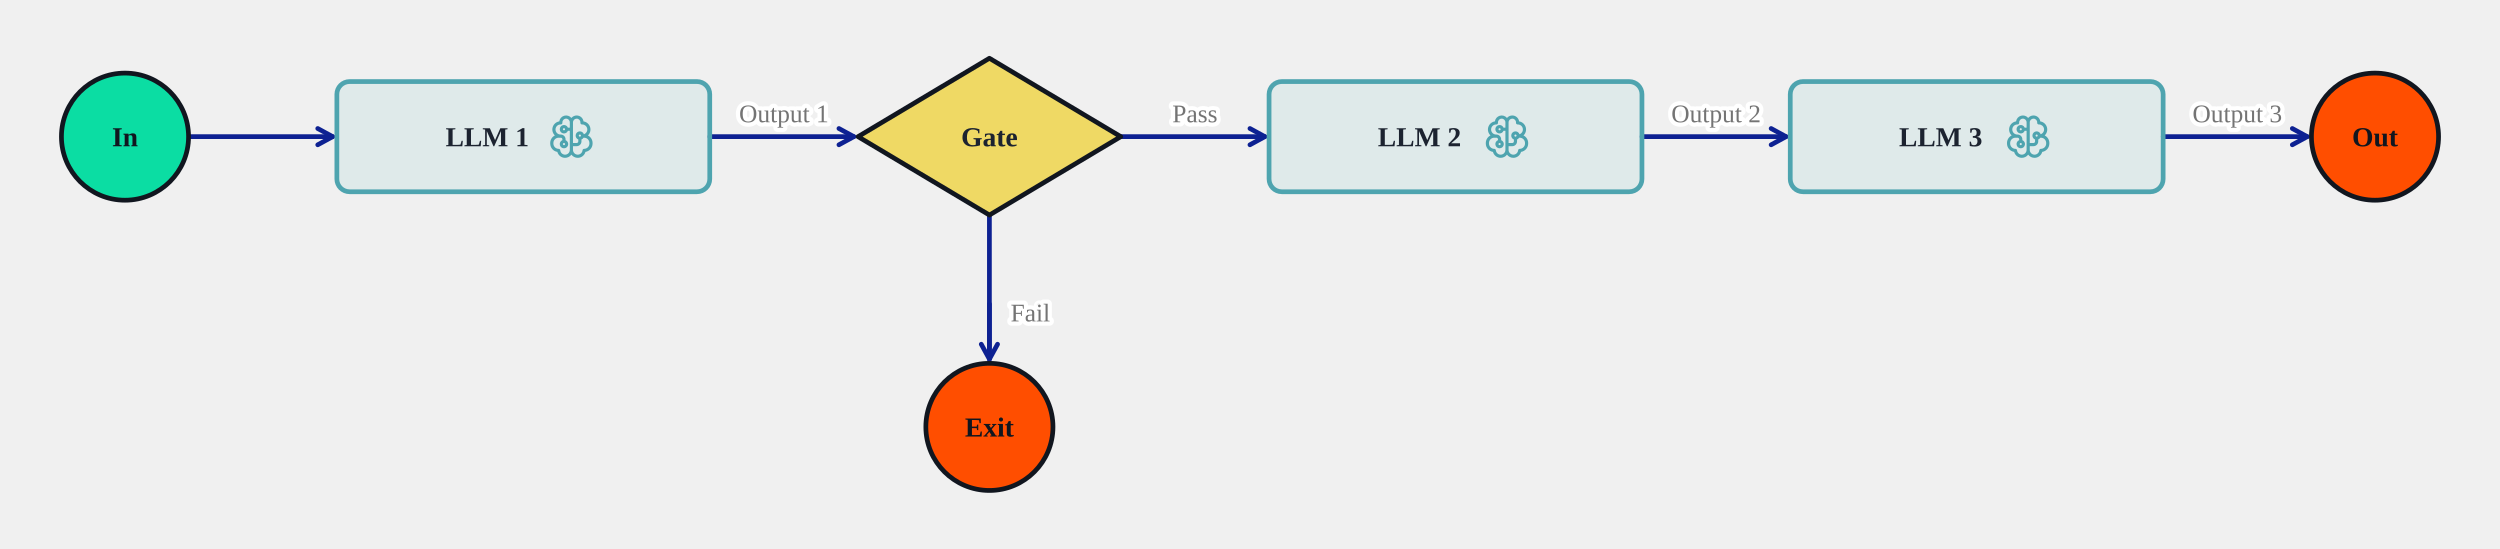
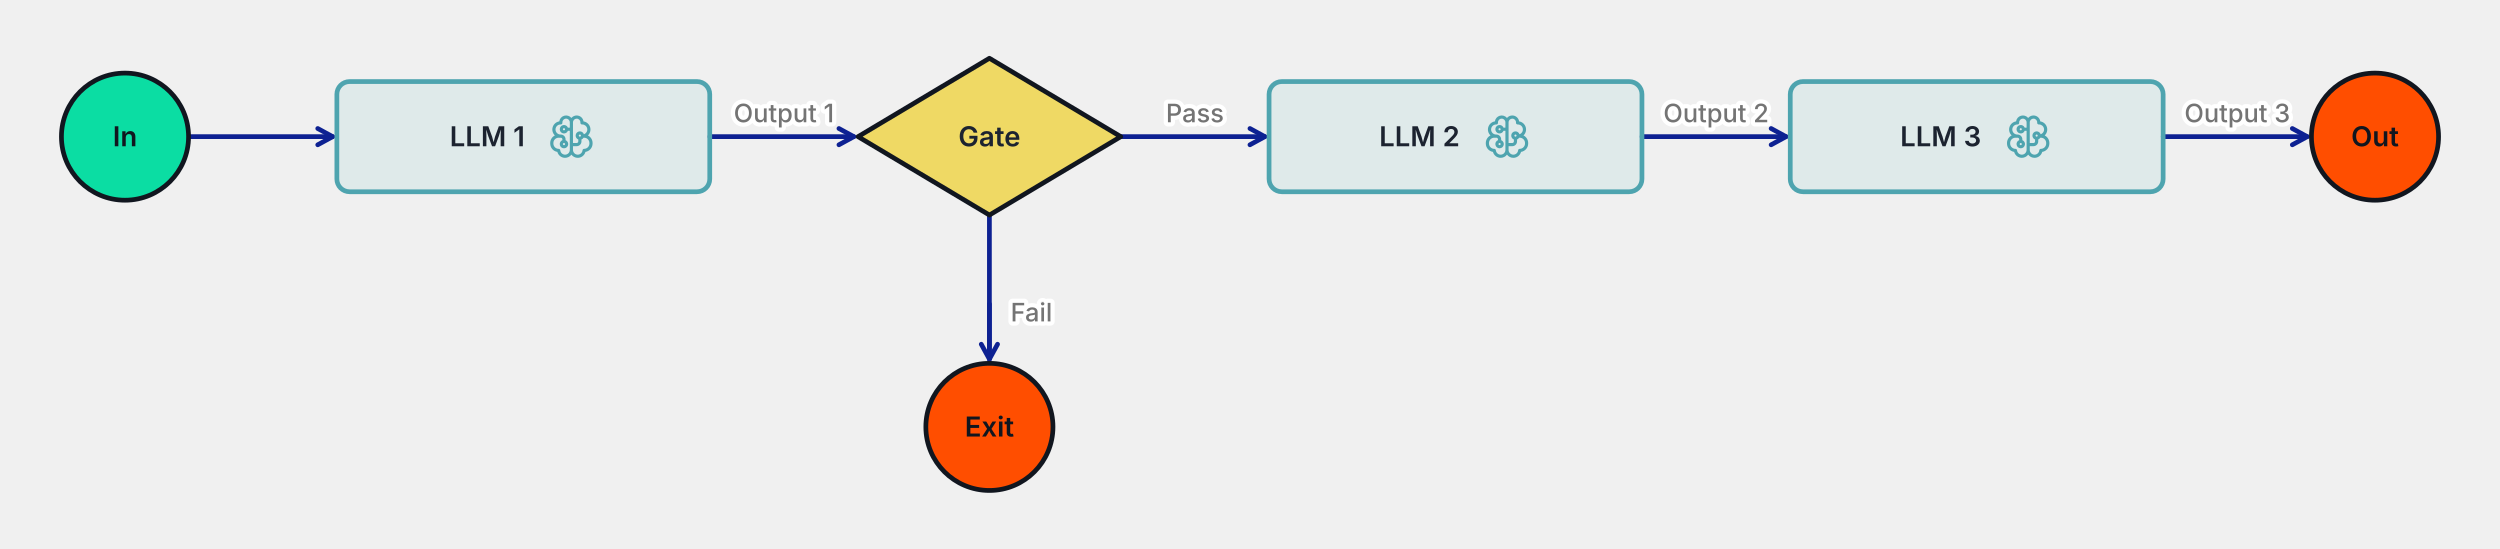
- <svg xmlns="http://www.w3.org/2000/svg" viewBox="0 -1.5 1180 259" role="img" aria-labelledby="agents-prompt-chaining-title agents-prompt-chaining-desc">
+ <svg xmlns="http://www.w3.org/2000/svg" font-family="Inter, &quot;Segoe UI&quot;, Roboto, Helvetica, Arial, sans-serif" viewBox="0 -1.5 1180 259" role="img" aria-labelledby="agents-prompt-chaining-title agents-prompt-chaining-desc">
  <g class="d-arrow">
    <line x1="89" y1="63" x2="157" y2="63" stroke="#0D2192" stroke-width="2.23" stroke-linecap="round" stroke-linejoin="round" fill="none" />
    <polyline points="149.98,66.84 157,63 149.98,59.16" stroke="#0D2192" stroke-width="2.23" stroke-linecap="round" stroke-linejoin="round" fill="none" />
  </g>
  <g class="d-arrow">
    <line x1="335" y1="63" x2="403" y2="63" stroke="#0D2192" stroke-width="2.23" stroke-linecap="round" stroke-linejoin="round" fill="none" />
    <polyline points="395.98,66.84 403,63 395.98,59.16" stroke="#0D2192" stroke-width="2.23" stroke-linecap="round" stroke-linejoin="round" fill="none" />
  </g>
  <g>
    <text x="370" y="56.2" text-anchor="middle" font-size="12" font-weight="500" fill="#ffffff" stroke="#ffffff" stroke-width="4" stroke-linejoin="round" aria-hidden="true">Output 1</text>
    <text x="370" y="56.2" text-anchor="middle" font-size="12" font-weight="500" fill="#747474">Output 1</text>
  </g>
  <g class="d-arrow">
    <line x1="529" y1="63" x2="597" y2="63" stroke="#0D2192" stroke-width="2.23" stroke-linecap="round" stroke-linejoin="round" fill="none" />
    <polyline points="589.98,66.84 597,63 589.98,59.16" stroke="#0D2192" stroke-width="2.23" stroke-linecap="round" stroke-linejoin="round" fill="none" />
  </g>
  <g>
    <text x="564" y="56.2" text-anchor="middle" font-size="12" font-weight="500" fill="#ffffff" stroke="#ffffff" stroke-width="4" stroke-linejoin="round" aria-hidden="true">Pass</text>
    <text x="564" y="56.2" text-anchor="middle" font-size="12" font-weight="500" fill="#747474">Pass</text>
  </g>
  <g class="d-arrow">
    <line x1="775" y1="63" x2="843" y2="63" stroke="#0D2192" stroke-width="2.23" stroke-linecap="round" stroke-linejoin="round" fill="none" />
    <polyline points="835.98,66.84 843,63 835.98,59.16" stroke="#0D2192" stroke-width="2.23" stroke-linecap="round" stroke-linejoin="round" fill="none" />
  </g>
  <g>
    <text x="810" y="56.2" text-anchor="middle" font-size="12" font-weight="500" fill="#ffffff" stroke="#ffffff" stroke-width="4" stroke-linejoin="round" aria-hidden="true">Output 2</text>
    <text x="810" y="56.2" text-anchor="middle" font-size="12" font-weight="500" fill="#747474">Output 2</text>
  </g>
  <g class="d-arrow">
    <line x1="1021" y1="63" x2="1089" y2="63" stroke="#0D2192" stroke-width="2.23" stroke-linecap="round" stroke-linejoin="round" fill="none" />
    <polyline points="1081.98,66.84 1089,63 1081.98,59.16" stroke="#0D2192" stroke-width="2.23" stroke-linecap="round" stroke-linejoin="round" fill="none" />
  </g>
  <g>
    <text x="1056" y="56.2" text-anchor="middle" font-size="12" font-weight="500" fill="#ffffff" stroke="#ffffff" stroke-width="4" stroke-linejoin="round" aria-hidden="true">Output 3</text>
    <text x="1056" y="56.2" text-anchor="middle" font-size="12" font-weight="500" fill="#747474">Output 3</text>
  </g>
  <g class="d-elbow-arrow">
    <path class="d-run" d="M467,100 L467,168" fill="none" stroke="#0D2192" stroke-width="2.23" stroke-linecap="round" />
    <g class="d-arrow">
      <line x1="467" y1="142" x2="467" y2="168" stroke="#0D2192" stroke-width="2.23" stroke-linecap="round" stroke-linejoin="round" fill="none" />
      <polyline points="463.16,160.98 467,168 470.84,160.98" stroke="#0D2192" stroke-width="2.23" stroke-linecap="round" stroke-linejoin="round" fill="none" />
    </g>
  </g>
  <g>
    <text x="477" y="150.2" text-anchor="start" font-size="12" font-weight="500" fill="#ffffff" stroke="#ffffff" stroke-width="4" stroke-linejoin="round" aria-hidden="true">Fail</text>
    <text x="477" y="150.2" text-anchor="start" font-size="12" font-weight="500" fill="#747474">Fail</text>
  </g>
  <g class="d-node">
    <circle cx="59" cy="63" r="30" fill="#0bdda3" stroke="#11161f" stroke-width="2.23" stroke-linejoin="round" stroke-linecap="round" />
    <g class="d-on-fill">
      <text x="59" y="67.55" text-anchor="middle" font-size="13" font-weight="600" fill="#11161f">In</text>
    </g>
  </g>
  <g>
    <g class="d-box">
      <rect x="159" y="37" width="176" height="52" rx="6" fill="#D3E6E6" fill-opacity="0.6" stroke="#4EA4AF" stroke-width="2.23" stroke-linejoin="round" stroke-linecap="round" />
      <text x="230" y="67.55" text-anchor="middle" font-size="13" font-weight="600" fill="#1c2330">LLM 1</text>
    </g>
    <g class="d-icon-group">
      <g class="d-icon" data-mark="fluent-brain-circuit" transform="translate(257.7 51) scale(1)" fill="#4EA4AF" color="#4EA4AF">
        <path fill="currentColor" d="M14.5 2a3.25 3.25 0 0 1 3.218 2.795a3.876 3.876 0 0 1 2.08 6.633A4 4 0 0 1 22 15v.25a4 4 0 0 1-3.367 3.95c-.431 1.613-1.901 2.8-3.627 2.8c-1.228 0-2.32-.59-3.006-1.504A3.75 3.75 0 0 1 8.994 22c-1.726 0-3.195-1.187-3.627-2.8A4 4 0 0 1 2 15.25V15a4 4 0 0 1 2.2-3.572a3.876 3.876 0 0 1 2.082-6.633A3.25 3.25 0 0 1 12 3.174A3.24 3.24 0 0 1 14.5 2m-5 1.5a1.75 1.75 0 0 0-1.75 1.75v.25a.75.75 0 0 1-.75.75h-.125a2.375 2.375 0 1 0 0 4.75H7a2.25 2.25 0 0 1 2.238 2.02l.012.23v.396a2 2 0 1 1-1.5 0v-.396l-.004-.077A.75.75 0 0 0 7 12.5H6A2.5 2.5 0 0 0 3.5 15v.25a2.5 2.5 0 0 0 2.5 2.5a.75.75 0 0 1 .719.542l.026.14h.002A2.276 2.276 0 0 0 8.994 20.5a2.255 2.255 0 0 0 2.256-2.25v-9h-.896a2 2 0 1 1 0-1.5h.896v-2.5A1.75 1.75 0 0 0 9.5 3.5m8.23 9a2 2 0 0 1-.98.852v.898a2.25 2.25 0 0 1-2.25 2.25h-1.75v1.75c0 1.24 1.011 2.25 2.256 2.25a2.276 2.276 0 0 0 2.247-2.068h.002l.026-.14A.75.75 0 0 1 18 17.75a2.5 2.5 0 0 0 2.5-2.5V15a2.5 2.5 0 0 0-2.5-2.5zM8.5 15a.5.5 0 1 0 0 1a.5.5 0 0 0 0-1m6-11.5a1.75 1.75 0 0 0-1.75 1.741V15h1.75a.75.75 0 0 0 .75-.75v-.898a1.999 1.999 0 1 1 2.646-2.483a2.374 2.374 0 0 0-.771-4.619H17a.75.75 0 0 1-.75-.75v-.25A1.75 1.75 0 0 0 14.5 3.5M16 11a.5.5 0 1 0 0 1a.5.5 0 0 0 0-1M8.5 8a.5.5 0 1 0 0 1a.5.5 0 0 0 0-1" />
      </g>
    </g>
  </g>
  <g class="d-decision">
    <polygon points="467,26 529,63 467,100 405,63" fill="#efca08" fill-opacity="0.6" stroke="#11161f" stroke-width="2.23" stroke-linejoin="round" stroke-linecap="round" />
    <text x="467" y="67.55" text-anchor="middle" font-size="13" font-weight="600" fill="#1c2330">Gate</text>
  </g>
  <g>
    <g class="d-box">
      <rect x="599" y="37" width="176" height="52" rx="6" fill="#D3E6E6" fill-opacity="0.6" stroke="#4EA4AF" stroke-width="2.23" stroke-linejoin="round" stroke-linecap="round" />
      <text x="670" y="67.55" text-anchor="middle" font-size="13" font-weight="600" fill="#1c2330">LLM 2</text>
    </g>
    <g class="d-icon-group">
      <g class="d-icon" data-mark="fluent-brain-circuit" transform="translate(699.3 51) scale(1)" fill="#4EA4AF" color="#4EA4AF">
        <path fill="currentColor" d="M14.5 2a3.25 3.25 0 0 1 3.218 2.795a3.876 3.876 0 0 1 2.08 6.633A4 4 0 0 1 22 15v.25a4 4 0 0 1-3.367 3.95c-.431 1.613-1.901 2.8-3.627 2.8c-1.228 0-2.32-.59-3.006-1.504A3.75 3.75 0 0 1 8.994 22c-1.726 0-3.195-1.187-3.627-2.8A4 4 0 0 1 2 15.25V15a4 4 0 0 1 2.2-3.572a3.876 3.876 0 0 1 2.082-6.633A3.25 3.25 0 0 1 12 3.174A3.24 3.24 0 0 1 14.5 2m-5 1.5a1.75 1.75 0 0 0-1.75 1.75v.25a.75.75 0 0 1-.75.75h-.125a2.375 2.375 0 1 0 0 4.75H7a2.25 2.25 0 0 1 2.238 2.02l.012.23v.396a2 2 0 1 1-1.5 0v-.396l-.004-.077A.75.75 0 0 0 7 12.5H6A2.5 2.5 0 0 0 3.5 15v.25a2.5 2.5 0 0 0 2.5 2.5a.75.75 0 0 1 .719.542l.026.14h.002A2.276 2.276 0 0 0 8.994 20.5a2.255 2.255 0 0 0 2.256-2.25v-9h-.896a2 2 0 1 1 0-1.5h.896v-2.5A1.75 1.75 0 0 0 9.5 3.5m8.23 9a2 2 0 0 1-.98.852v.898a2.25 2.25 0 0 1-2.25 2.25h-1.75v1.75c0 1.24 1.011 2.25 2.256 2.25a2.276 2.276 0 0 0 2.247-2.068h.002l.026-.14A.75.75 0 0 1 18 17.75a2.5 2.5 0 0 0 2.5-2.5V15a2.5 2.5 0 0 0-2.5-2.5zM8.5 15a.5.5 0 1 0 0 1a.5.5 0 0 0 0-1m6-11.5a1.75 1.75 0 0 0-1.75 1.741V15h1.75a.75.75 0 0 0 .75-.75v-.898a1.999 1.999 0 1 1 2.646-2.483a2.374 2.374 0 0 0-.771-4.619H17a.75.75 0 0 1-.75-.75v-.25A1.75 1.75 0 0 0 14.5 3.5M16 11a.5.5 0 1 0 0 1a.5.5 0 0 0 0-1M8.5 8a.5.5 0 1 0 0 1a.5.5 0 0 0 0-1" />
      </g>
    </g>
  </g>
  <g>
    <g class="d-box">
      <rect x="845" y="37" width="176" height="52" rx="6" fill="#D3E6E6" fill-opacity="0.6" stroke="#4EA4AF" stroke-width="2.23" stroke-linejoin="round" stroke-linecap="round" />
      <text x="916" y="67.55" text-anchor="middle" font-size="13" font-weight="600" fill="#1c2330">LLM 3</text>
    </g>
    <g class="d-icon-group">
      <g class="d-icon" data-mark="fluent-brain-circuit" transform="translate(945.3 51) scale(1)" fill="#4EA4AF" color="#4EA4AF">
        <path fill="currentColor" d="M14.5 2a3.25 3.25 0 0 1 3.218 2.795a3.876 3.876 0 0 1 2.08 6.633A4 4 0 0 1 22 15v.25a4 4 0 0 1-3.367 3.95c-.431 1.613-1.901 2.8-3.627 2.8c-1.228 0-2.32-.59-3.006-1.504A3.75 3.75 0 0 1 8.994 22c-1.726 0-3.195-1.187-3.627-2.8A4 4 0 0 1 2 15.25V15a4 4 0 0 1 2.2-3.572a3.876 3.876 0 0 1 2.082-6.633A3.25 3.25 0 0 1 12 3.174A3.24 3.24 0 0 1 14.5 2m-5 1.5a1.75 1.75 0 0 0-1.75 1.75v.25a.75.75 0 0 1-.75.75h-.125a2.375 2.375 0 1 0 0 4.75H7a2.25 2.25 0 0 1 2.238 2.02l.012.23v.396a2 2 0 1 1-1.5 0v-.396l-.004-.077A.75.75 0 0 0 7 12.5H6A2.5 2.5 0 0 0 3.5 15v.25a2.5 2.5 0 0 0 2.5 2.5a.75.75 0 0 1 .719.542l.026.14h.002A2.276 2.276 0 0 0 8.994 20.5a2.255 2.255 0 0 0 2.256-2.25v-9h-.896a2 2 0 1 1 0-1.5h.896v-2.5A1.75 1.75 0 0 0 9.5 3.5m8.23 9a2 2 0 0 1-.98.852v.898a2.25 2.25 0 0 1-2.25 2.25h-1.75v1.75c0 1.24 1.011 2.25 2.256 2.25a2.276 2.276 0 0 0 2.247-2.068h.002l.026-.14A.75.75 0 0 1 18 17.75a2.5 2.5 0 0 0 2.5-2.5V15a2.5 2.5 0 0 0-2.5-2.5zM8.5 15a.5.5 0 1 0 0 1a.5.5 0 0 0 0-1m6-11.5a1.75 1.75 0 0 0-1.75 1.741V15h1.75a.75.75 0 0 0 .75-.75v-.898a1.999 1.999 0 1 1 2.646-2.483a2.374 2.374 0 0 0-.771-4.619H17a.75.75 0 0 1-.75-.75v-.25A1.75 1.75 0 0 0 14.5 3.5M16 11a.5.5 0 1 0 0 1a.5.5 0 0 0 0-1M8.5 8a.5.5 0 1 0 0 1a.5.5 0 0 0 0-1" />
      </g>
    </g>
  </g>
  <g class="d-node">
    <circle cx="1121" cy="63" r="30" fill="#ff4e00" stroke="#11161f" stroke-width="2.23" stroke-linejoin="round" stroke-linecap="round" />
    <g class="d-on-fill">
      <text x="1121" y="67.55" text-anchor="middle" font-size="13" font-weight="600" fill="#11161f">Out</text>
    </g>
  </g>
  <g class="d-node">
    <circle cx="467" cy="200" r="30" fill="#ff4e00" stroke="#11161f" stroke-width="2.23" stroke-linejoin="round" stroke-linecap="round" />
    <g class="d-on-fill">
      <text x="467" y="204.55" text-anchor="middle" font-size="13" font-weight="600" fill="#11161f">Exit</text>
    </g>
  </g>
</svg>
